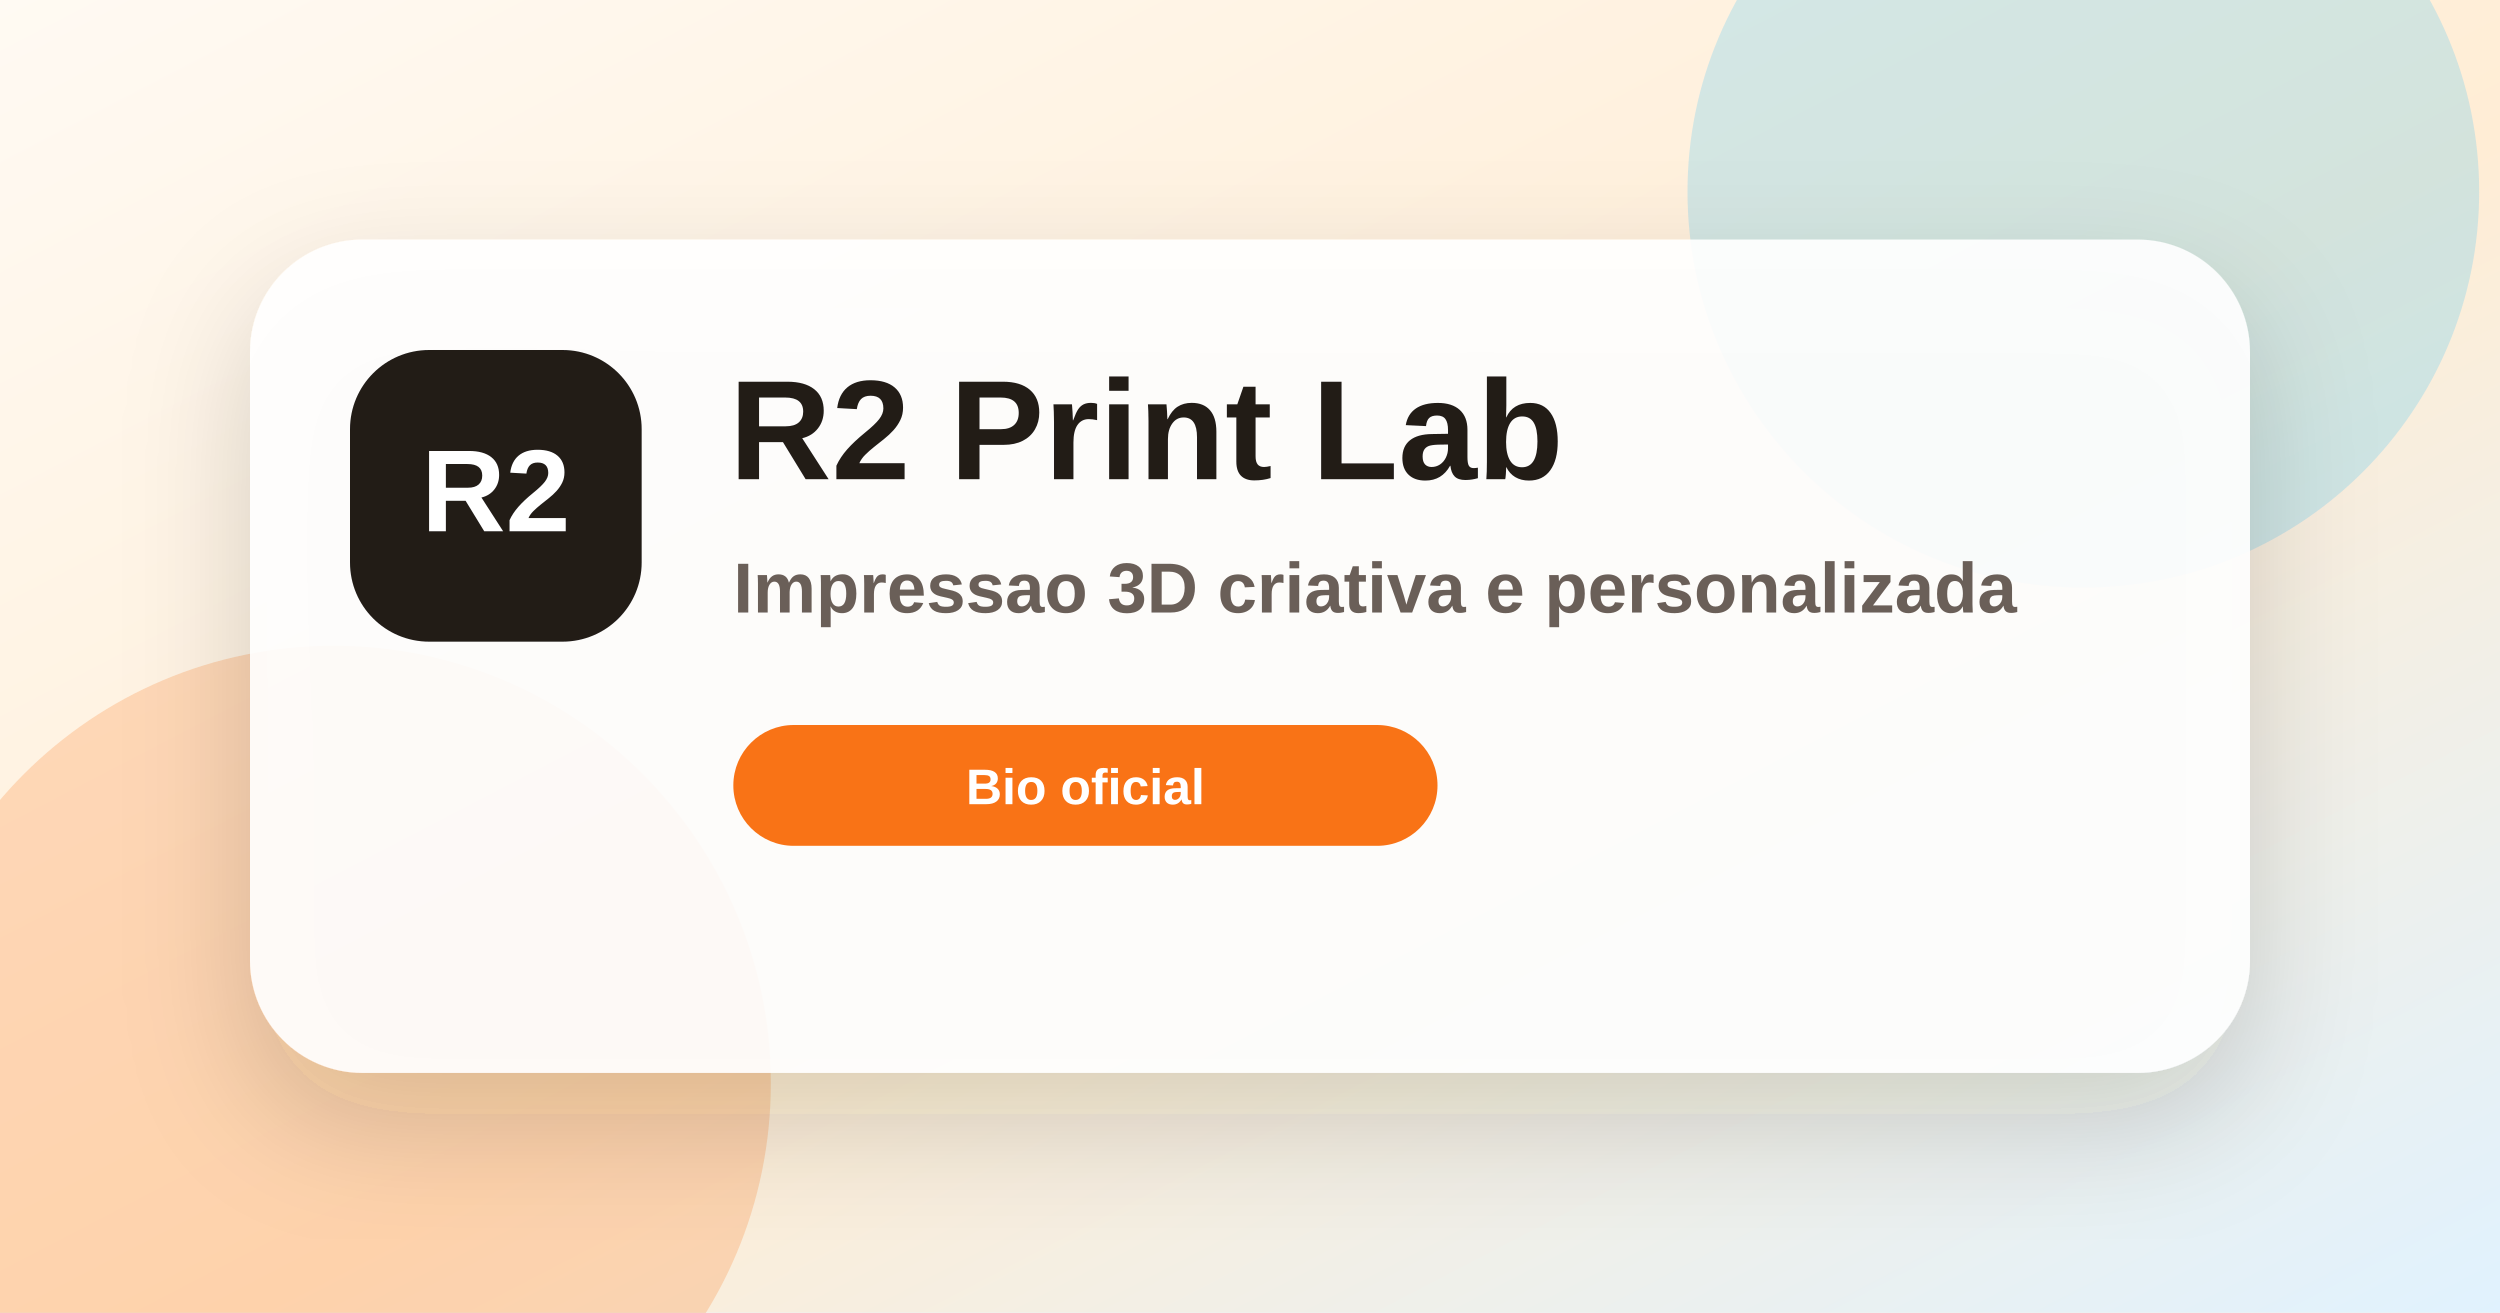
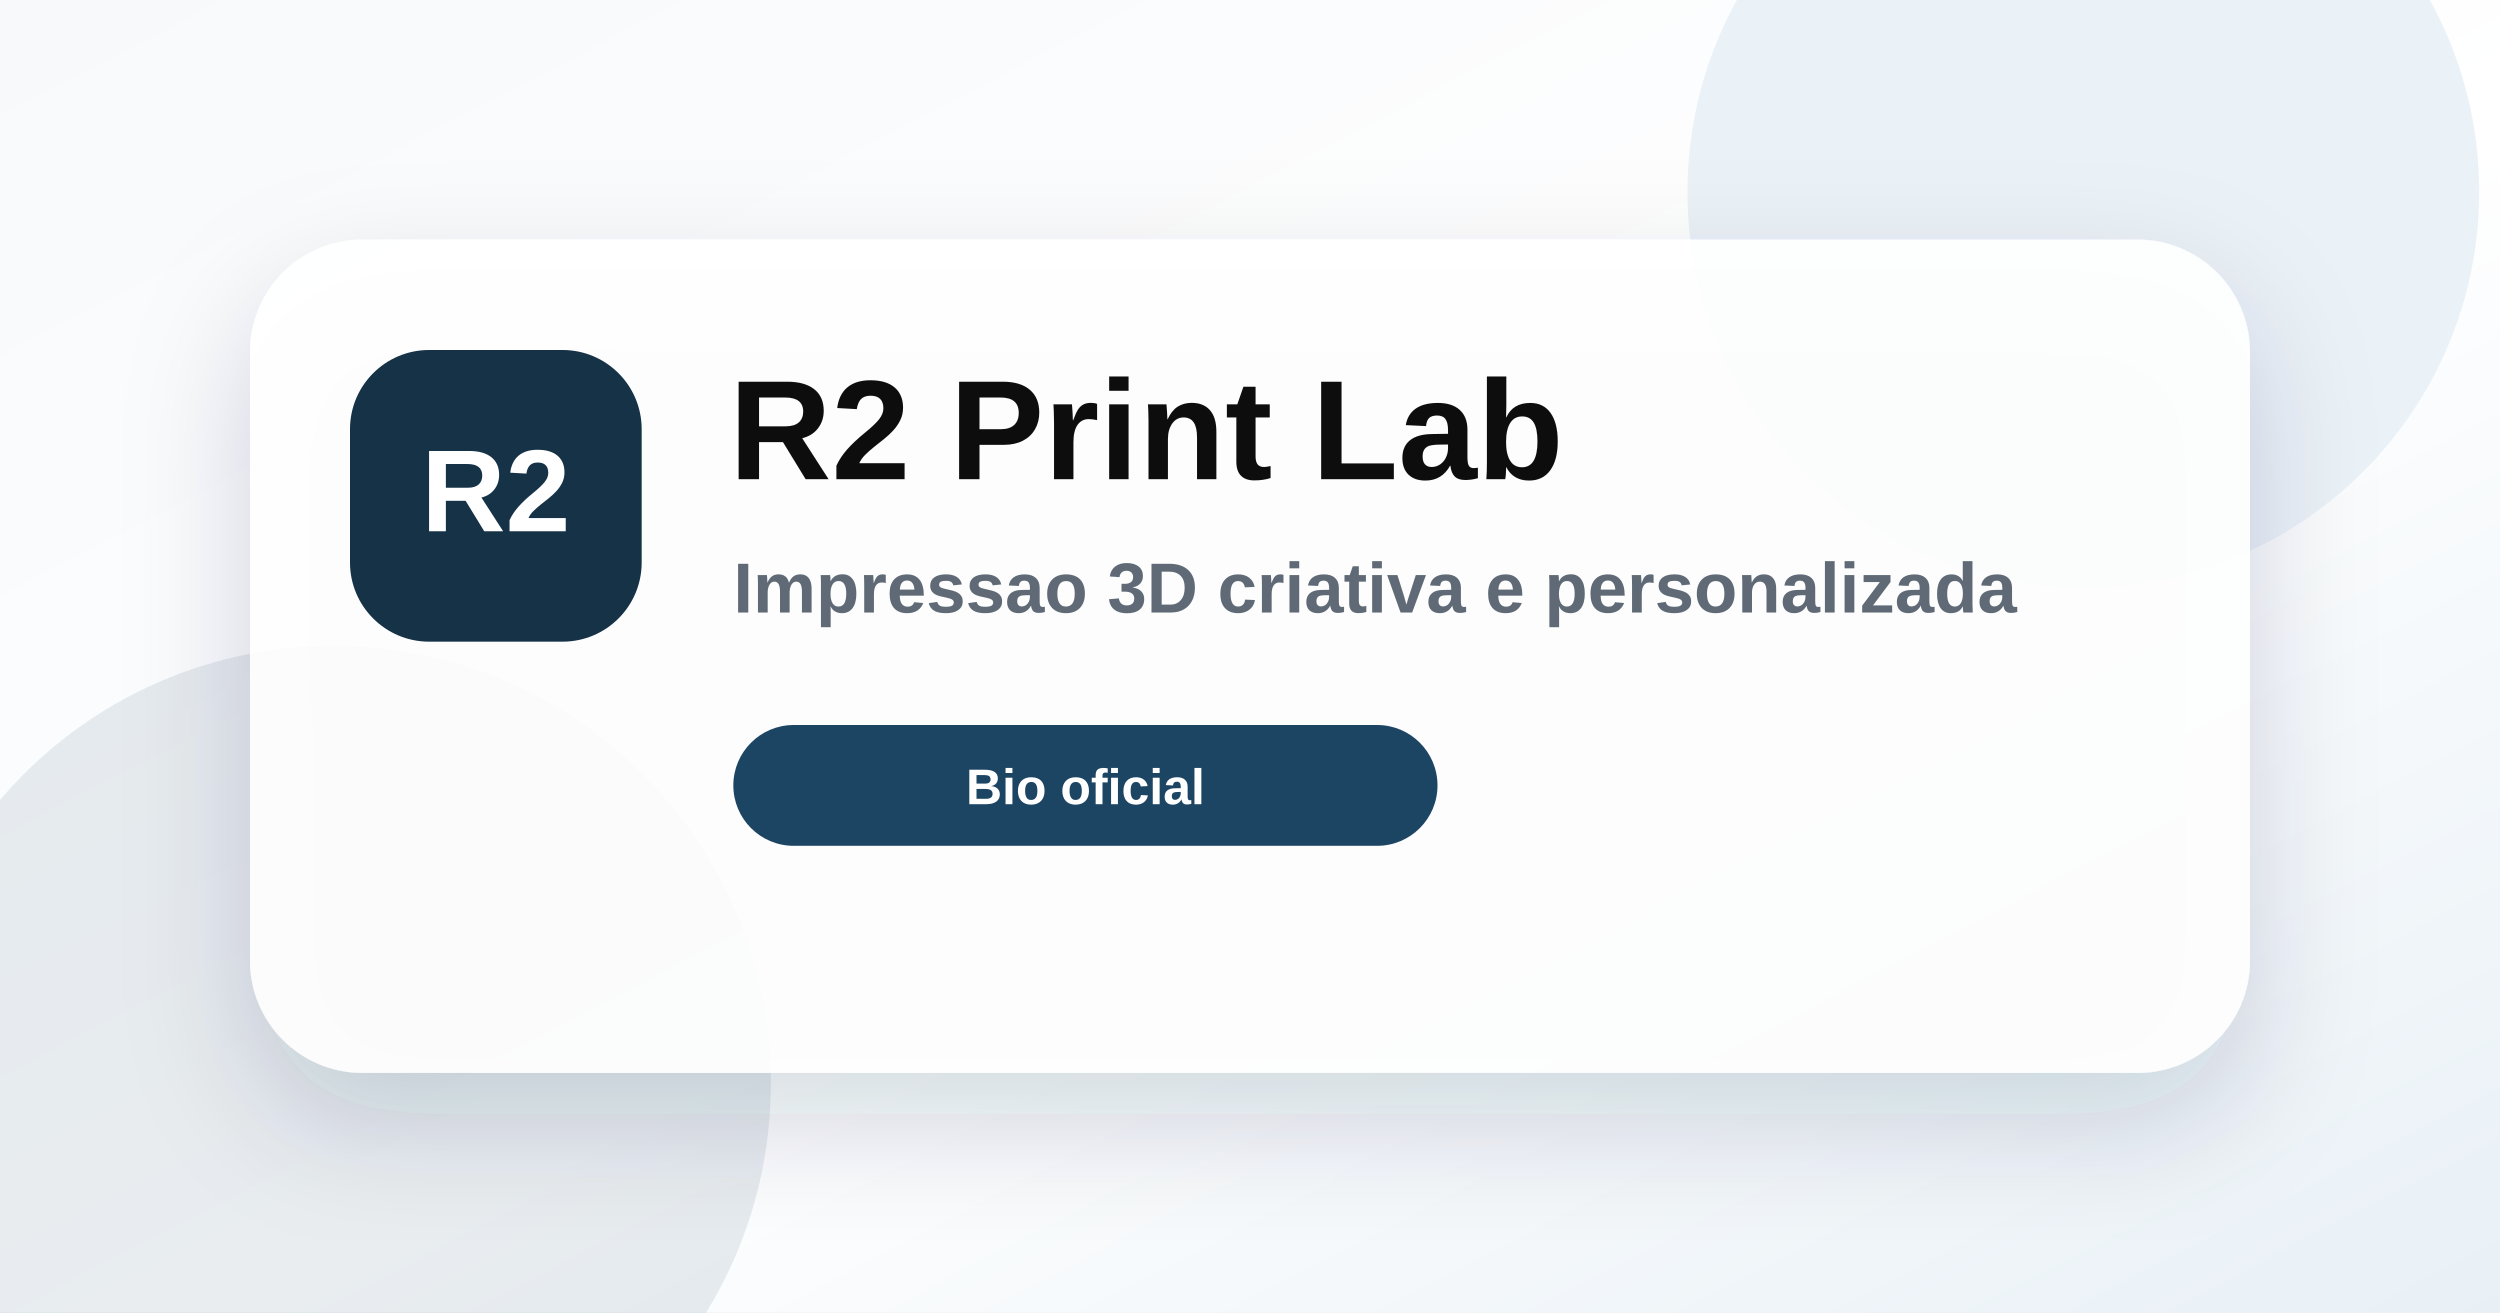
<svg xmlns="http://www.w3.org/2000/svg" width="1200" height="630" viewBox="0 0 1200 630" role="img" aria-labelledby="title desc">
  <defs>
    <linearGradient id="bg" x1="0" x2="1" y1="0" y2="1">
-       <stop offset="0" stop-color="#fffaf3" />
-       <stop offset="0.55" stop-color="#ffedd5" />
-       <stop offset="1" stop-color="#e0f2fe" />
+       <stop offset="0" stop-color="#f7f9fb" />
+       <stop offset="0.55" stop-color="#ffffff" />
+       <stop offset="1" stop-color="#e8f0f6" />
    </linearGradient>
    <filter id="shadow" x="-20%" y="-20%" width="140%" height="140%">
-       <feDropShadow dx="0" dy="24" stdDeviation="30" flood-color="#211c19" flood-opacity="0.18" />
+       <feDropShadow dx="0" dy="24" stdDeviation="30" flood-color="#143047" flood-opacity="0.18" />
    </filter>
  </defs>
  <rect width="1200" height="630" fill="url(#bg)" />
-   <circle cx="1000" cy="92" r="190" fill="#38bdf8" opacity="0.22" />
-   <circle cx="160" cy="520" r="210" fill="#f97316" opacity="0.22" />
+   <circle cx="1000" cy="92" r="190" fill="#e8f0f6" opacity="0.9" />
+   <circle cx="160" cy="520" r="210" fill="#1f4564" opacity="0.1" />
  <g filter="url(#shadow)">
    <rect x="120" y="115" width="960" height="400" rx="54" fill="#ffffff" opacity="0.9" />
-     <rect x="168" y="168" width="140" height="140" rx="38" fill="#211c19" />
+     <rect x="168" y="168" width="140" height="140" rx="38" fill="#143047" />
    <text x="238" y="255" text-anchor="middle" font-family="Arial, sans-serif" font-size="56" font-weight="900" fill="#ffffff">R2</text>
-     <text x="350" y="230" font-family="Arial, sans-serif" font-size="68" font-weight="900" fill="#211c19">R2 Print Lab</text>
-     <text x="352" y="294" font-family="Arial, sans-serif" font-size="34" font-weight="700" fill="#6b5f58">Impressao 3D criativa e personalizada</text>
-     <rect x="352" y="348" width="338" height="58" rx="29" fill="#f97316" />
+     <text x="350" y="230" font-family="Arial, sans-serif" font-size="68" font-weight="900" fill="#111111">R2 Print Lab</text>
+     <text x="352" y="294" font-family="Arial, sans-serif" font-size="34" font-weight="700" fill="#5f6b76">Impressao 3D criativa e personalizada</text>
+     <rect x="352" y="348" width="338" height="58" rx="29" fill="#1f4564" />
    <text x="521" y="386" text-anchor="middle" font-family="Arial, sans-serif" font-size="24" font-weight="900" fill="#ffffff">Bio oficial</text>
  </g>
</svg>
